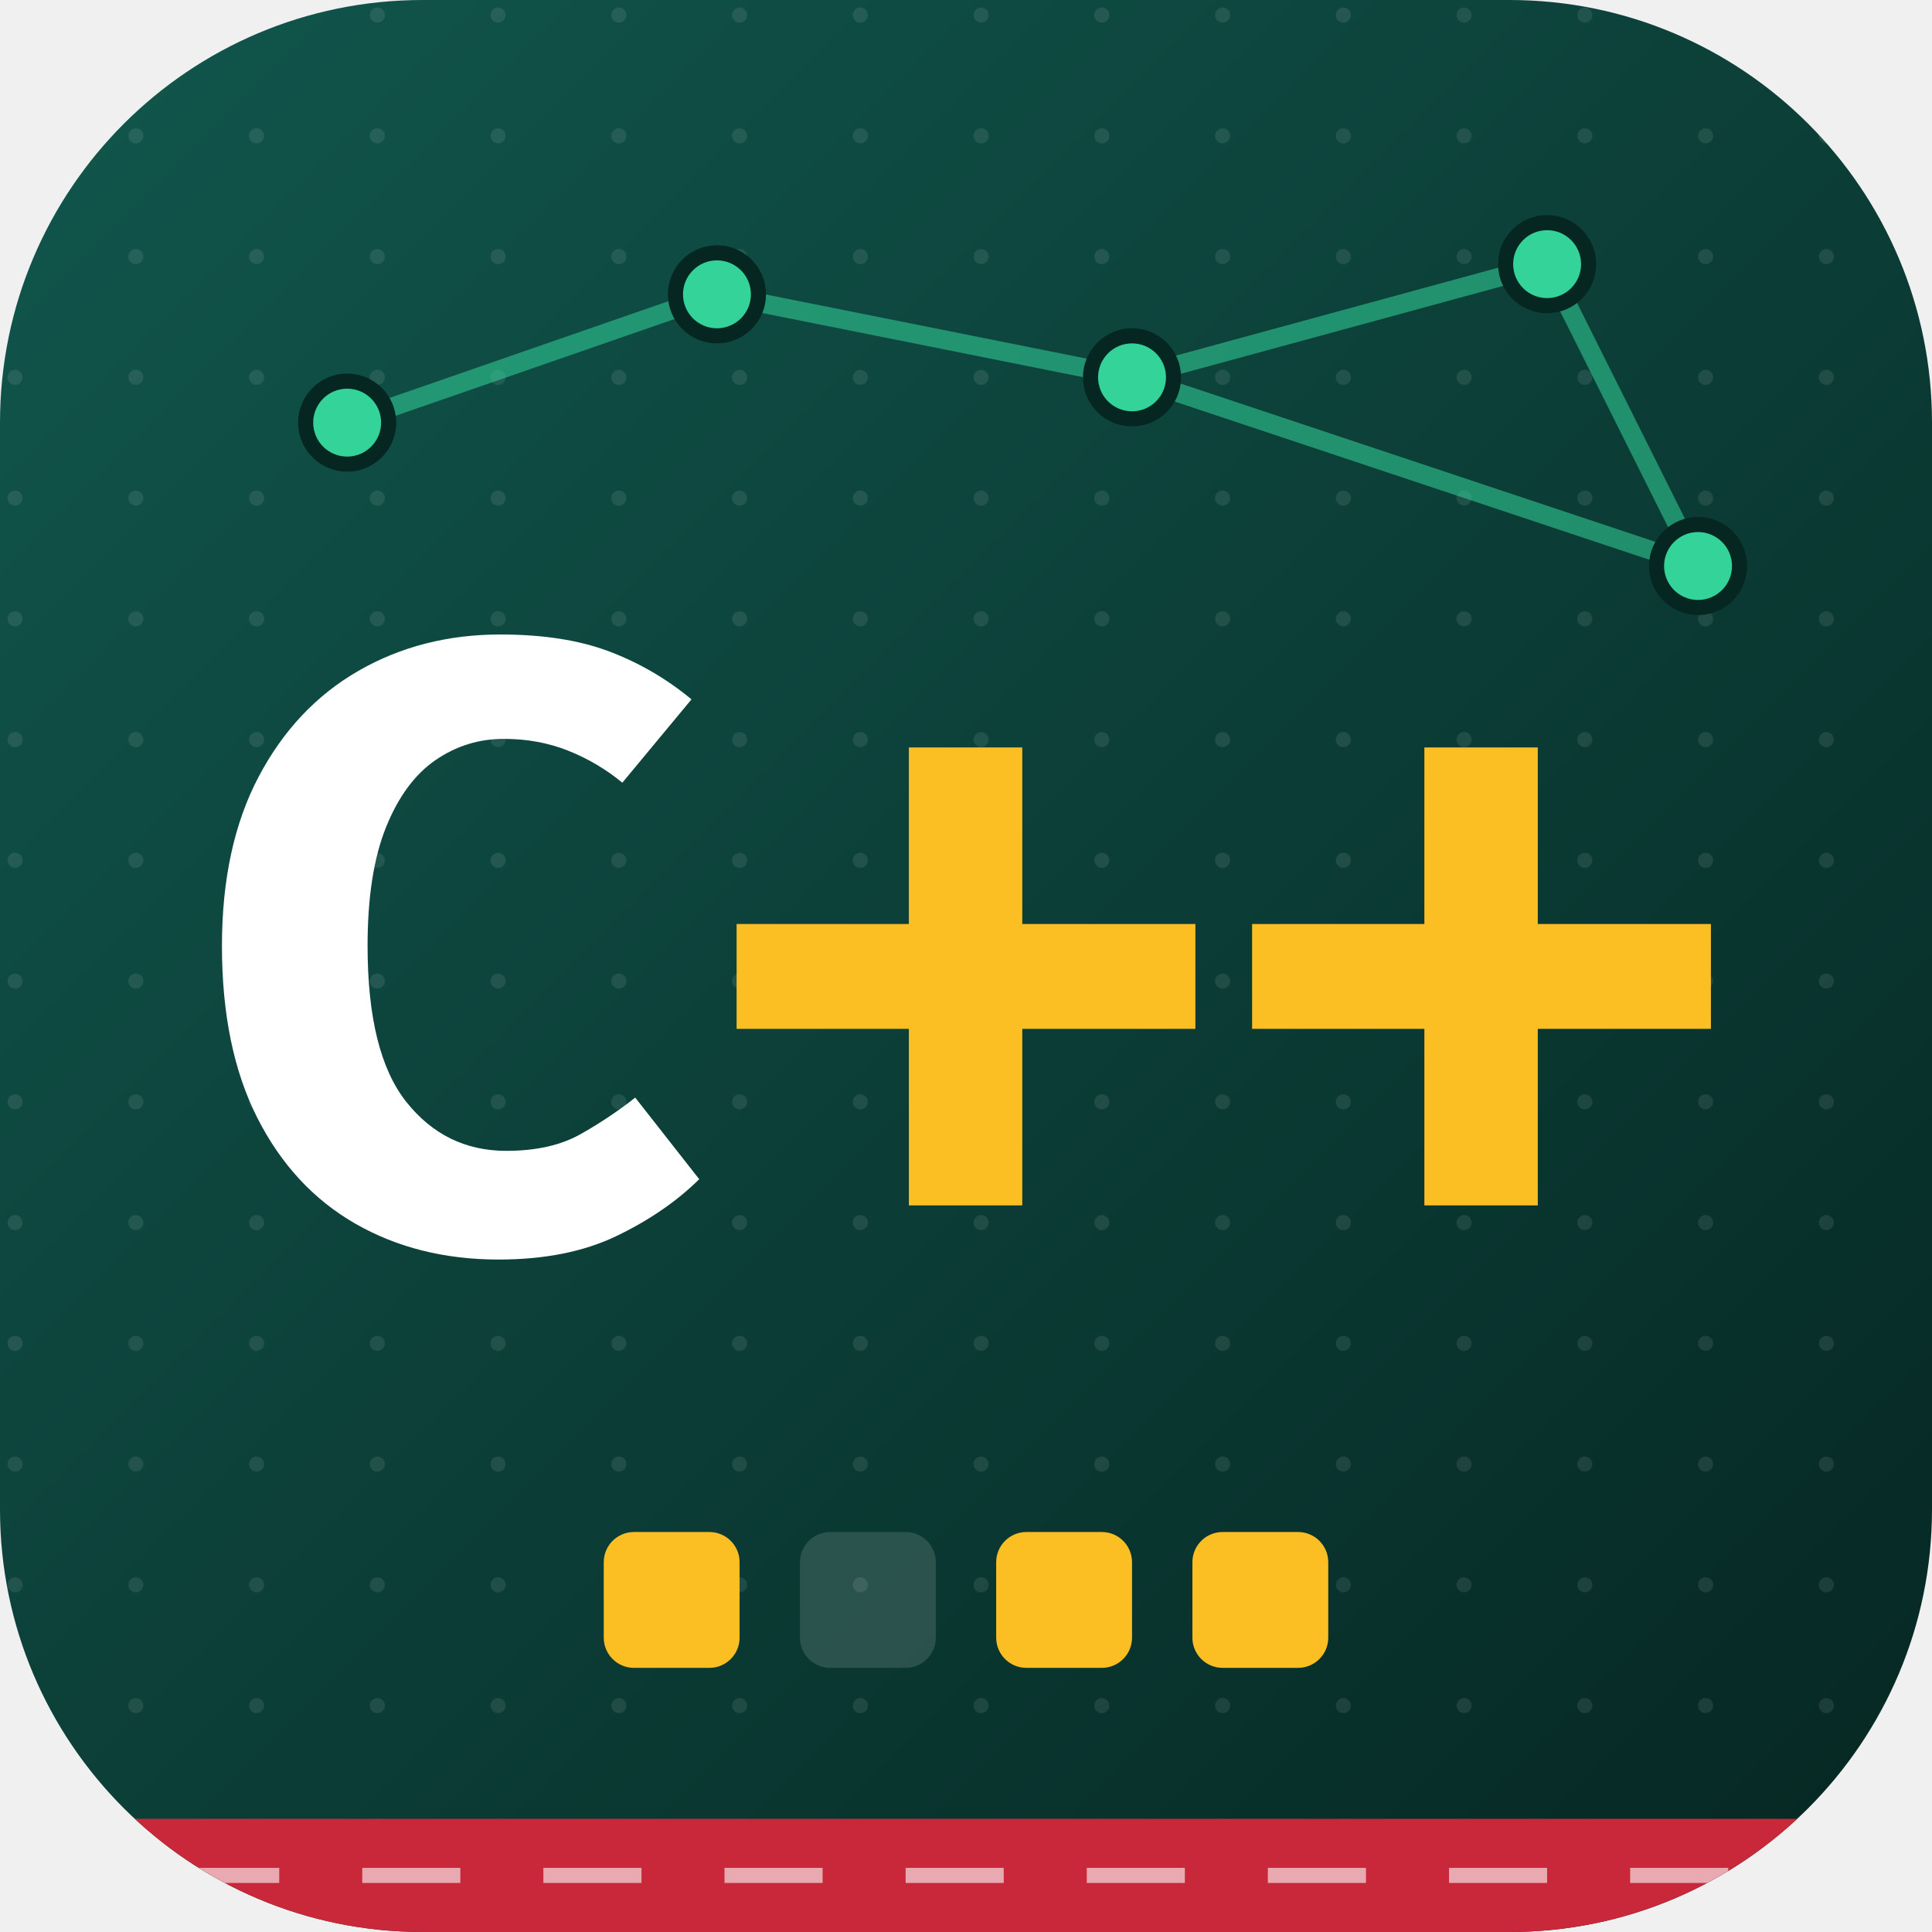
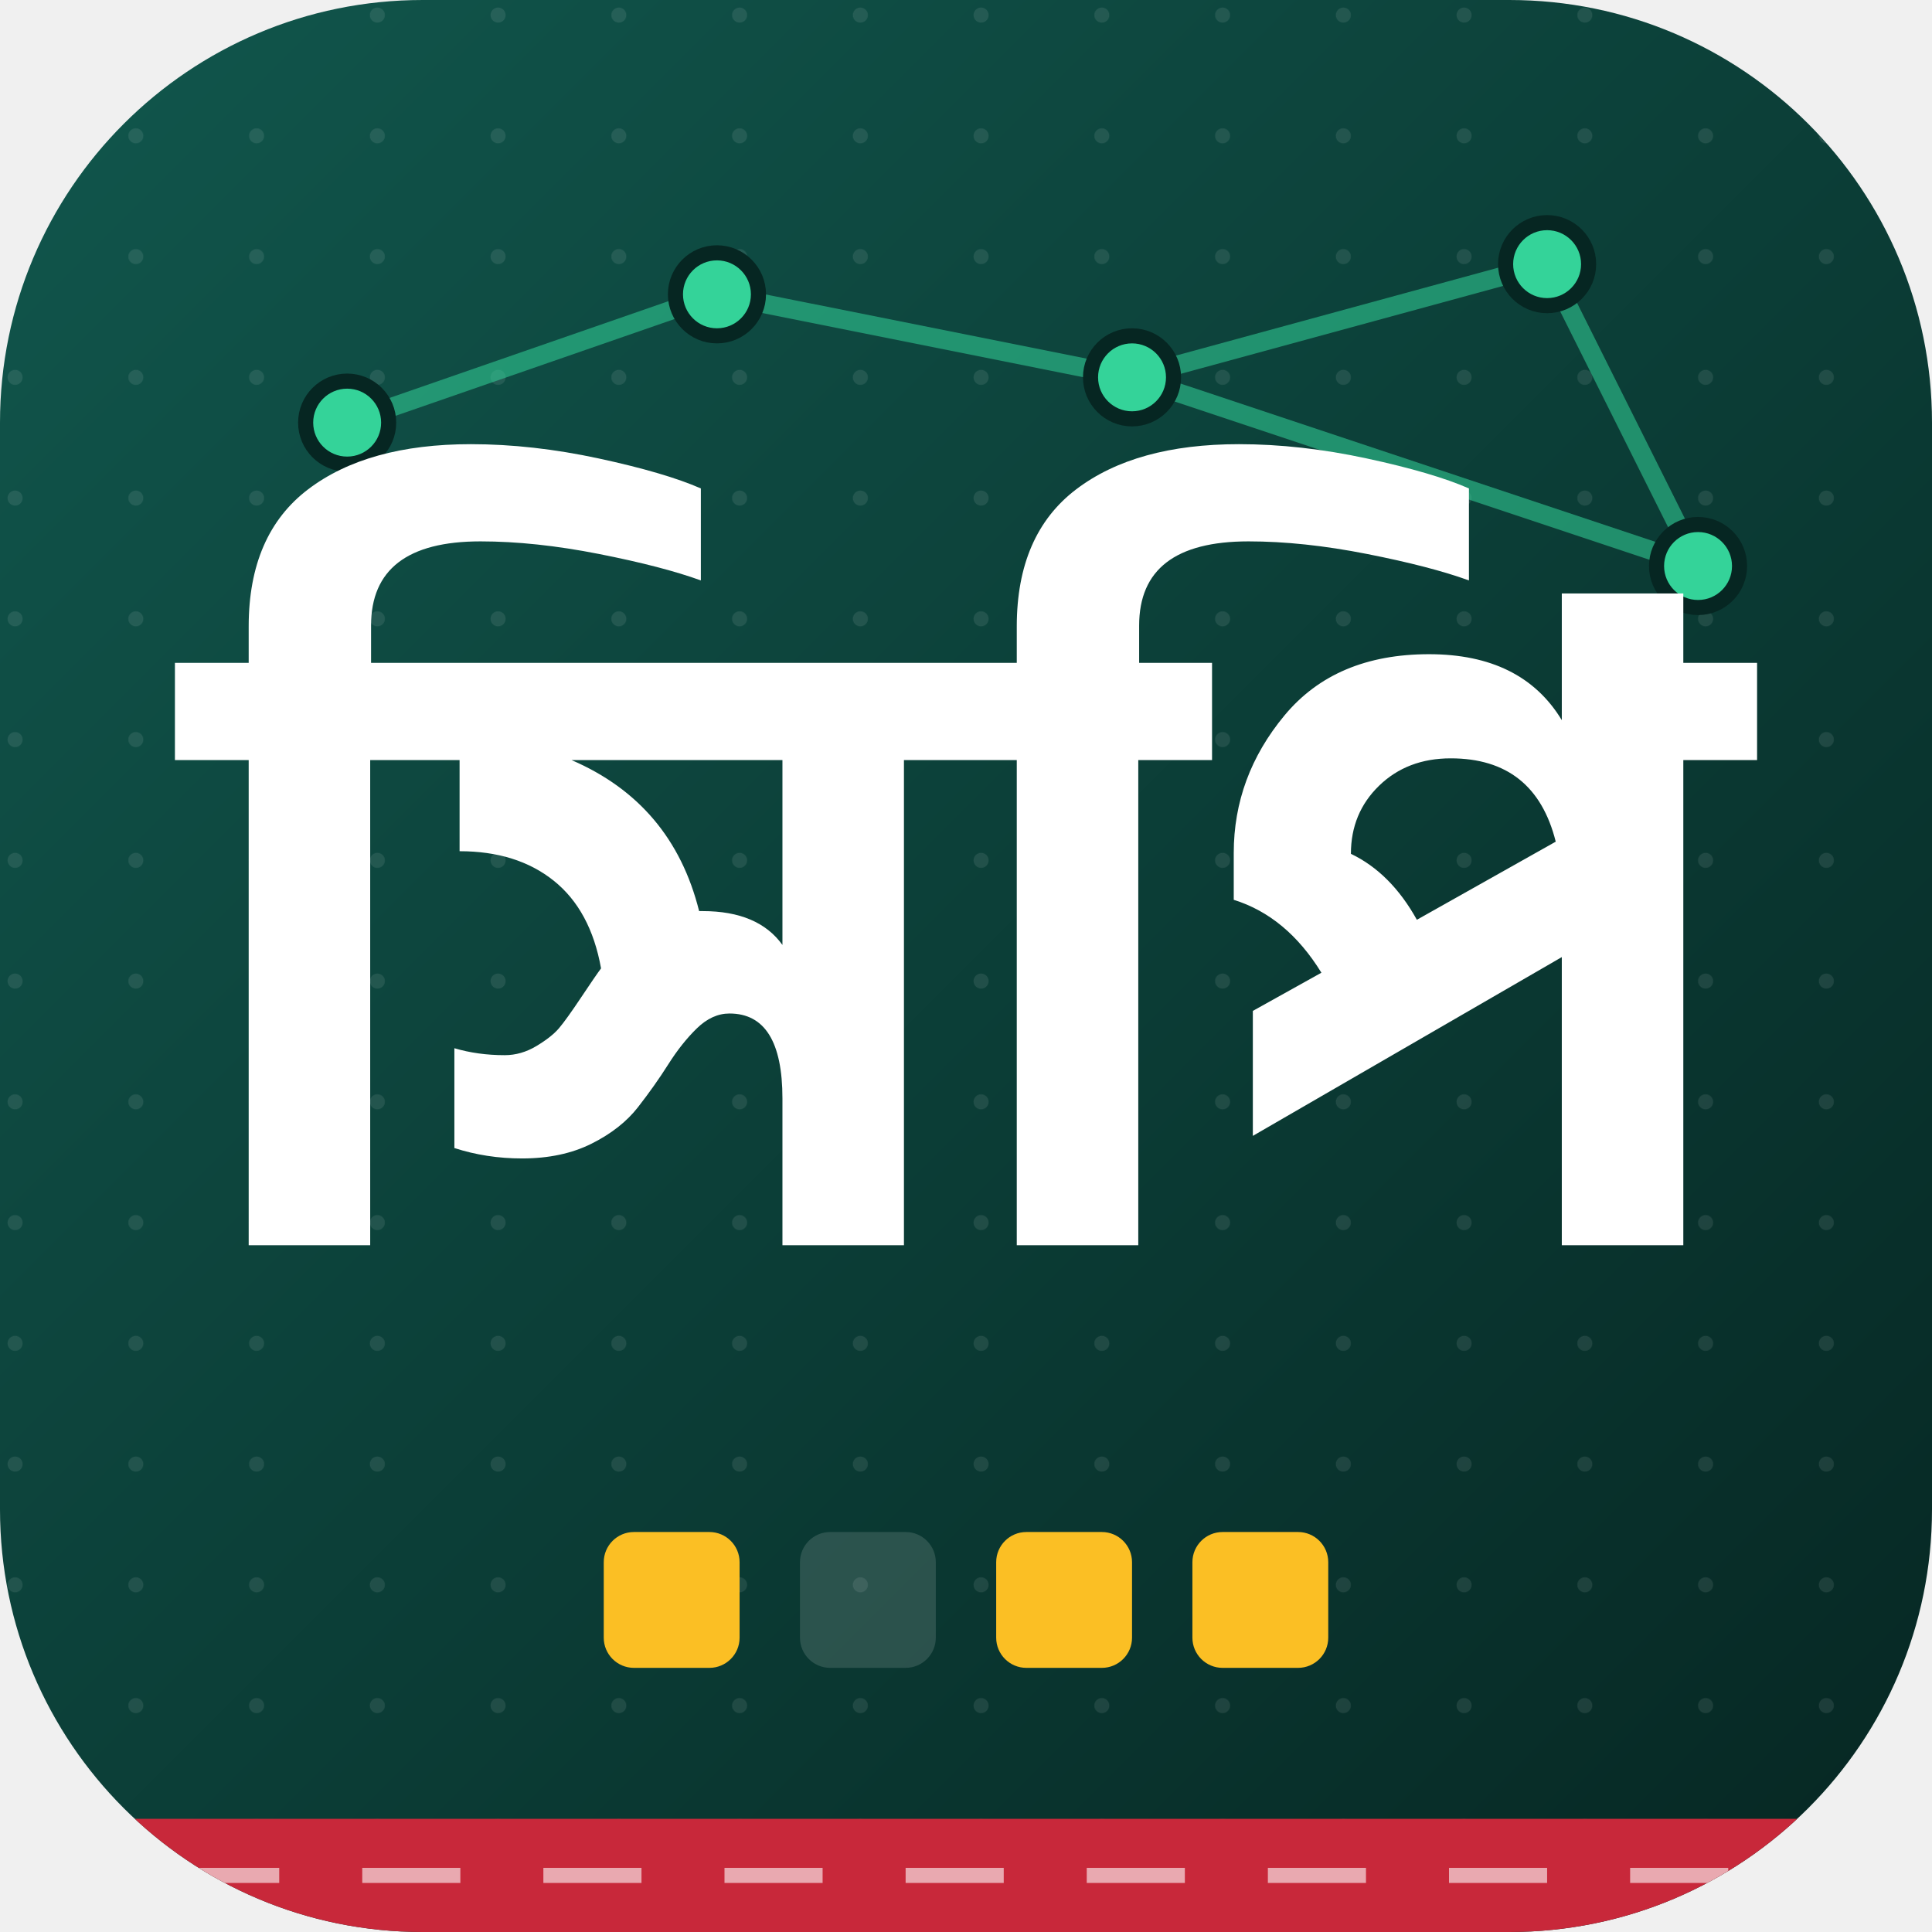
<svg xmlns="http://www.w3.org/2000/svg" viewBox="0 0 512 512" width="512" height="512">
  <defs>
    <clipPath id="c">
      <rect width="512" height="512" rx="112" />
    </clipPath>
    <linearGradient id="g" x1="0" y1="0" x2="1" y2="1">
      <stop offset="0" stop-color="#11574d" />
      <stop offset="1" stop-color="#062622" />
    </linearGradient>
    <pattern id="d" width="32" height="32" patternUnits="userSpaceOnUse">
      <circle cx="4" cy="4" r="2" fill="#ffffff" fill-opacity=".09" />
    </pattern>
  </defs>
  <g clip-path="url(#c)">
    <rect width="512" height="512" fill="url(#g)" />
    <rect width="512" height="512" fill="url(#d)" />
    <g stroke="#34d399" stroke-opacity=".55" stroke-width="5.0" stroke-linecap="round">
      <line x1="92" y1="112" x2="190" y2="78" />
      <line x1="190" y1="78" x2="300" y2="100" />
      <line x1="300" y1="100" x2="410" y2="70" />
      <line x1="410" y1="70" x2="450" y2="150" />
      <line x1="300" y1="100" x2="450" y2="150" />
    </g>
    <g fill="#34d399" stroke="#062622" stroke-width="4.0">
      <circle cx="92" cy="112" r="11" />
      <circle cx="190" cy="78" r="11" />
      <circle cx="300" cy="100" r="11" />
      <circle cx="410" cy="70" r="11" />
      <circle cx="450" cy="150" r="11" />
    </g>
-     <path fill="#ffffff" d="M132.591 168.145Q149.554 168.145 161.451 172.642Q173.348 177.138 183.252 185.335L164.923 207.422Q158.434 202.071 150.578 198.94Q142.723 195.809 133.502 195.809Q123.597 195.809 115.4 201.445Q107.203 207.08 102.308 219.205Q97.412 231.329 97.412 250.683Q97.412 279.145 107.715 292.066Q118.018 304.988 134.185 304.988Q146.025 304.988 153.88 300.548Q161.735 296.108 168.338 290.871L185.302 312.502Q176.422 321.268 163.443 327.529Q150.465 333.791 132.135 333.791Q110.732 333.791 94.168 324.285Q77.603 314.778 68.211 296.278Q58.818 277.778 58.818 250.683Q58.818 224.271 68.552 205.828Q78.286 187.385 95.022 177.765Q111.757 168.145 132.591 168.145Z" />
-     <path fill="#fbbf24" d="M270.914 198.086V244.877H316.794V272.655H270.914V319.446H240.858V272.655H195.206V244.877H240.858V198.086Z M407.529 198.086V244.877H453.409V272.655H407.529V319.446H377.474V272.655H331.822V244.877H377.474V198.086Z" />
+     <path fill="#ffffff" d="M117.655 201.43H98.105V330.0H65.905V201.43H46.355V175.67H65.905V166.01Q65.905 141.63 81.66 129.67Q97.415 117.71 124.785 117.71Q141.115 117.71 158.71 121.505Q176.305 125.3 185.735 129.44V153.82Q175.615 150.14 158.71 146.805Q141.805 143.47 127.315 143.47Q98.335 143.47 98.335 165.78V175.67H117.655Z M239.555 330.0H207.355V291.13Q207.355 268.59 193.325 268.59Q188.725 268.59 184.7 272.5Q180.675 276.41 177.11 282.045Q173.545 287.68 169.06 293.43Q164.575 299.18 156.755 303.09Q148.935 307.0 138.355 307.0Q128.925 307.0 120.415 304.24V277.79Q126.625 279.63 133.755 279.63Q138.125 279.63 142.15 277.215Q146.175 274.8 148.13 272.5Q150.085 270.2 153.995 264.335Q157.905 258.47 159.285 256.63Q156.525 241.22 146.75 233.4Q136.975 225.58 121.795 225.58V201.43H108.455V175.67H259.335V201.43H239.555ZM186.195 241.45Q200.915 241.45 207.355 250.42V201.43H151.465Q178.145 212.93 185.275 241.45Z M321.205 201.43H301.655V330.0H269.455V201.43H249.905V175.67H269.455V166.01Q269.455 141.63 285.21 129.67Q300.965 117.71 328.335 117.71Q344.665 117.71 362.26 121.505Q379.855 125.3 389.285 129.44V153.82Q379.165 150.14 362.26 146.805Q345.355 143.47 330.865 143.47Q301.885 143.47 301.885 165.78V175.67H321.205Z M332.015 267.9 350.185 257.78Q340.985 242.83 326.955 238.46V226.04Q326.955 205.8 340.41 189.585Q353.865 173.37 378.705 173.37Q403.315 173.37 413.895 190.85V157.27H446.095V175.67H465.645V201.43H446.095V330.0H413.895V253.64L332.015 301.02ZM358.005 226.27Q368.585 231.33 375.485 243.75L412.285 223.05Q406.765 200.97 384.455 200.97Q372.955 200.97 365.48 208.215Q358.005 215.46 358.005 226.27Z" />
    <rect x="160" y="406" width="36" height="36" rx="8" fill="#fbbf24" />
    <rect x="212" y="406" width="36" height="36" rx="8" fill="#ffffff22" />
    <rect x="264" y="406" width="36" height="36" rx="8" fill="#fbbf24" />
    <rect x="316" y="406" width="36" height="36" rx="8" fill="#fbbf24" />
    <rect y="482" width="512" height="30" fill="#c8283a" />
    <line x1="0" y1="497" x2="512" y2="497" stroke="#fff" stroke-opacity=".6" stroke-width="4" stroke-dasharray="26 22" />
  </g>
</svg>
